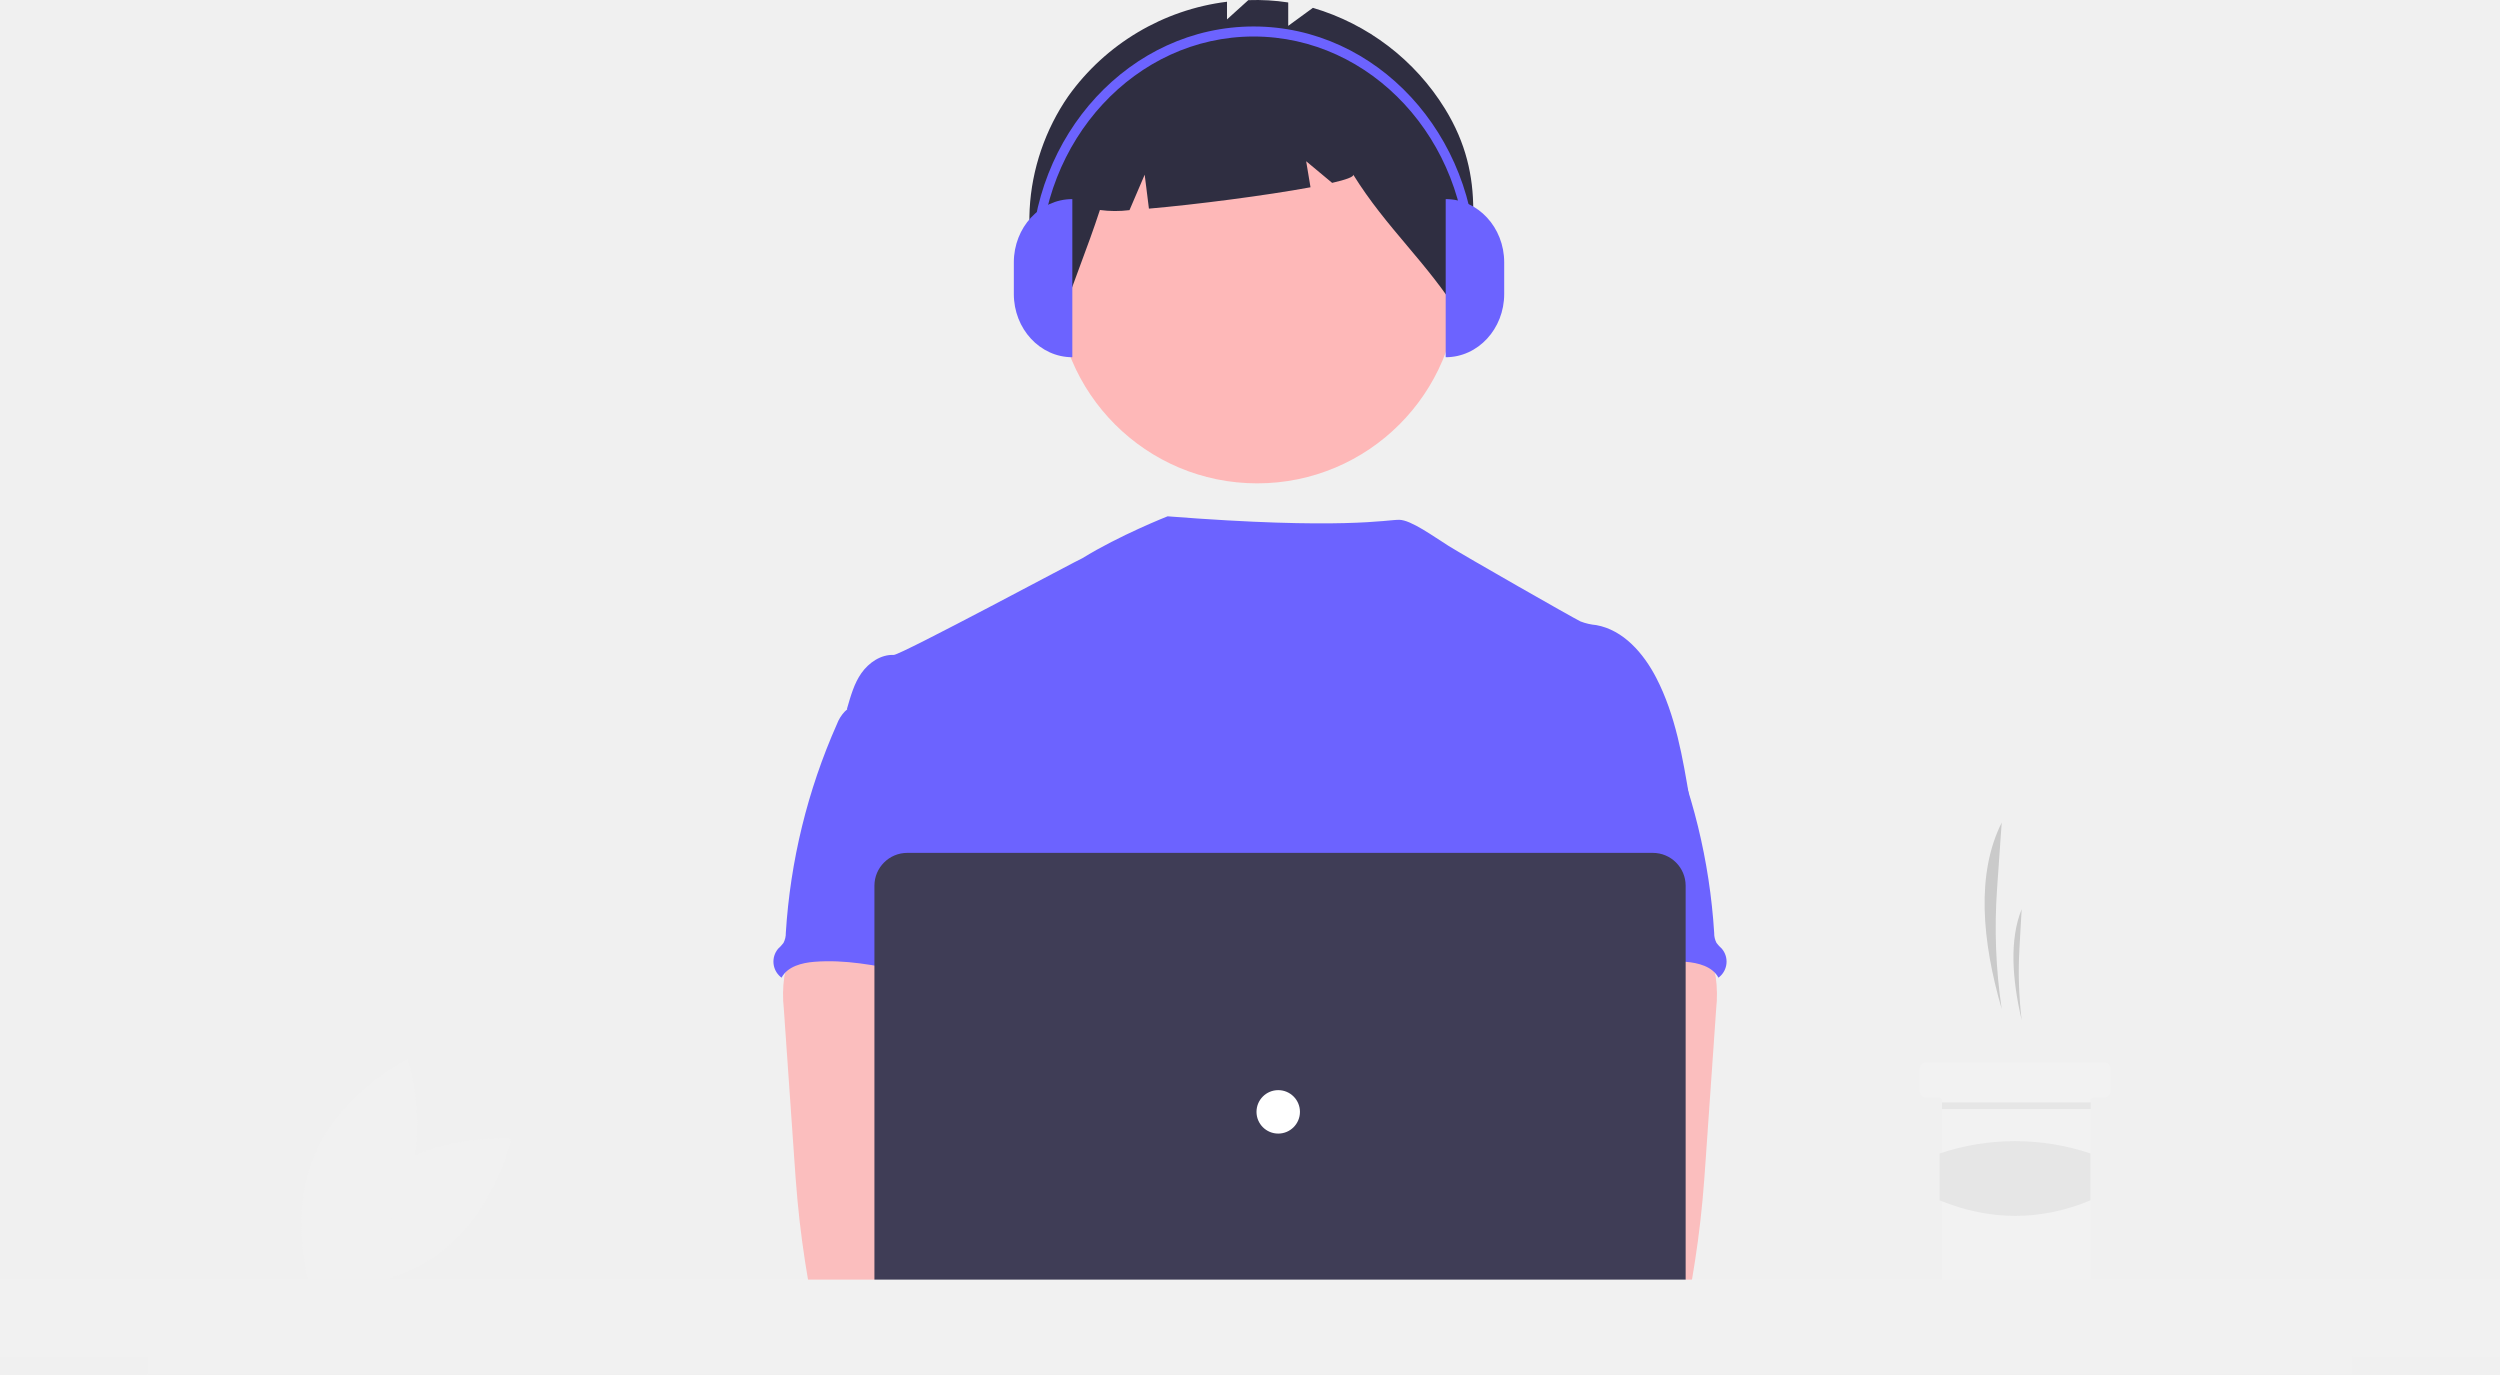
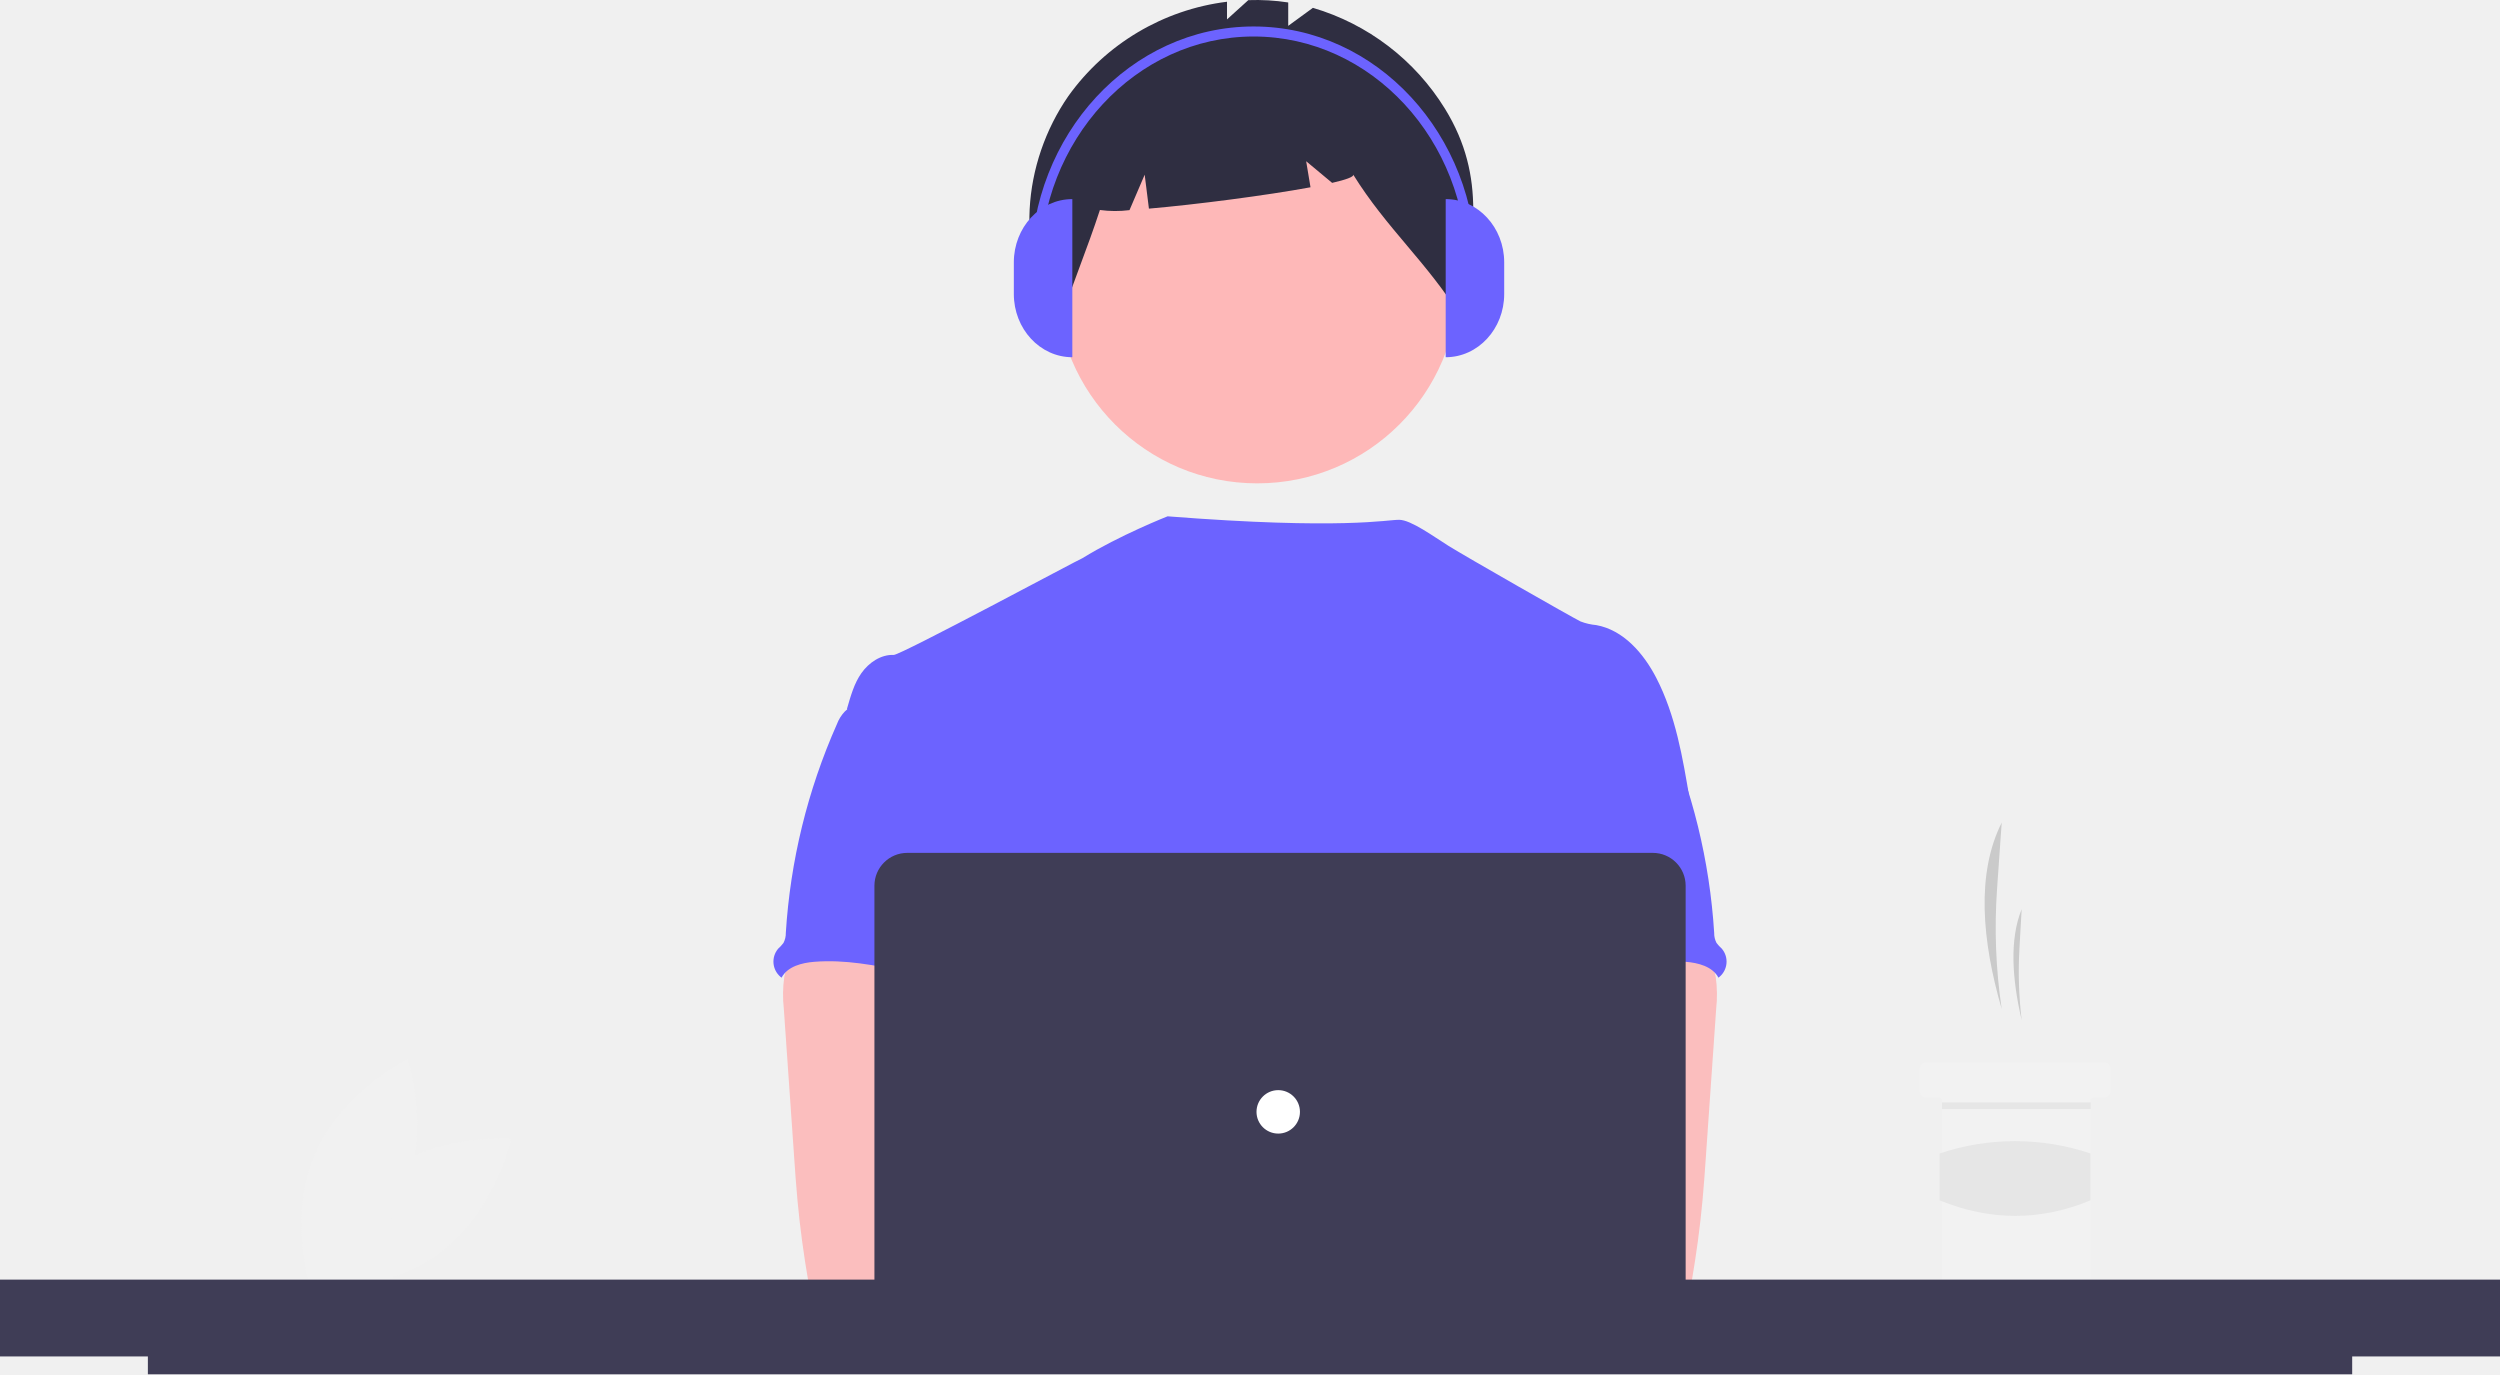
<svg xmlns="http://www.w3.org/2000/svg" id="a57f6051-90d9-4b0f-831b-7c7398482616" data-name="Layer 1" width="878.63" height="483" viewBox="0 0 878.63 483">
  <path d="M294.716,621.203c-19.511,14.544-25.04,40.135-25.04,40.135s26.104,2.009,45.615-12.535,25.04-40.135,25.04-40.135S314.227,606.659,294.716,621.203Z" transform="translate(-160.6848 -208.5)" fill="#f1f1f1" />
  <path d="M302.844,628.032c-9.377,22.456-32.862,34.028-32.862,34.028s-8.281-24.837,1.096-47.293,32.862-34.028,32.862-34.028S312.221,605.576,302.844,628.032Z" transform="translate(-160.6848 -208.5)" fill="#f1f1f1" />
  <path d="M864.187,563.114h0a194.657,194.657,0,0,1-1.633-42.195l1.633-23.307h0c-9,17.908-6.966,41.479,0,65.502Z" transform="translate(-160.6848 -208.5)" fill="#cacaca" />
  <path d="M871.205,567.013h0a143.091,143.091,0,0,1-.786-25.116l.786-13.873h0C866.875,538.683,867.854,552.713,871.205,567.013Z" transform="translate(-160.6848 -208.5)" fill="#cacaca" />
  <path d="M902.401,584.17v7.798a2.352,2.352,0,0,1-2.339,2.339h-3.899a.777.777,0,0,0-.78.78v63.943a2.351,2.351,0,0,1-2.339,2.339H845.476a2.341,2.341,0,0,1-2.339-2.339V595.087a.782.782,0,0,0-.78-.78H837.678a2.341,2.341,0,0,1-2.339-2.339v-7.798a2.336,2.336,0,0,1,2.339-2.339h62.383A2.346,2.346,0,0,1,902.401,584.17Z" transform="translate(-160.6848 -208.5)" fill="#f2f2f2" />
  <rect x="682.522" y="387.445" width="52.246" height="2.339" fill="#e6e6e6" />
  <path d="M895.383,630.369c-17.483,7.235-35.156,7.315-53.026,0v-16.481a83.274,83.274,0,0,1,53.026,0Z" transform="translate(-160.6848 -208.5)" fill="#e6e6e6" />
  <circle id="fff0188c-9915-4c0d-8339-9317a77083e8" data-name="Ellipse 276" cx="441.853" cy="99.211" r="70.666" fill="#feb8b8" />
  <path id="ac220ed6-7c3f-4d1e-8d82-3295770c496a" data-name="Path 1461" d="M668.54,246.746a81.614,81.614,0,0,0-46.43-35.492l-8.675,6.331v-8.22a75.123,75.123,0,0,0-14.032-.817l-7.485,6.772V209.11a80.834,80.834,0,0,0-55.763,33.169c-16.254,23.432-18.998,56.032-3.011,79.652,4.388-13.487,9.715-26.142,14.104-39.628a39.916,39.916,0,0,0,10.399.05l5.339-12.459,1.492,11.931c16.55-1.441,41.096-4.607,56.785-7.508l-1.526-9.154,9.128,7.606c4.806-1.106,7.66-2.11,7.425-2.877,11.668,18.811,25.948,30.826,37.616,49.637C678.337,293.006,683.437,270.951,668.54,246.746Z" transform="translate(-160.6848 -208.5)" fill="#2f2e41" />
  <path d="M754.52,489.43c-2.43-14.619-4.936-29.519-11.731-42.689-4.466-8.626-11.554-16.847-21.11-18.552a20.422,20.422,0,0,1-5.497-1.272c-2.8-1.349-40.425-22.827-46.405-26.568-5.135-3.212-13.24-9.158-17.327-9.158-4.112-.09-19.878,3.579-81.414-1.231,0,0-16.905,6.663-29.985,14.743-.198-.131-63.869,34.06-66.261,33.97-4.53-.191-8.741,2.71-11.338,6.362-2.596,3.652-3.814,8.174-5.089,12.546,13.907,30.97,26.631,61.98,40.539,92.95a7.931,7.931,0,0,1,1.006,3.815,9.31,9.31,0,0,1-1.73,3.815c-6.82,10.956-6.603,24.736-5.858,37.613.746,12.877,1.668,26.478-4.087,38.02-1.565,3.169-3.601,6.069-5.089,9.238-3.486,7.177-4.746,30.131-2.71,37.842l255.121,7.309C730.067,673.102,754.52,489.43,754.52,489.43Z" transform="translate(-160.6848 -208.5)" fill="#6c63ff" />
  <path id="bb46eb08-8e3e-4ac5-913b-26d221d967b9" data-name="Path 1421" d="M436.31,551.903a45.043,45.043,0,0,0-.153,11.109l3.657,52.513c.343,4.949.681,9.887,1.146,14.824.877,9.581,2.188,19.086,3.815,28.578a5.09,5.09,0,0,0,5.216,4.949c16.096,3.406,32.726,3.27,49.153,2.342,25.067-1.399,89.198-4.046,93.116-9.136s1.635-13.322-3.474-17.438-89.739-14.149-89.739-14.149c.827-6.553,3.321-12.724,5.688-18.946,4.25-11.035,8.22-22.432,8.297-34.253s-4.377-24.25-14.061-31.022c-7.966-5.56-18.221-6.591-27.928-6.362-7.062.203-19.265-1.489-25.716,1.272C440.223,538.431,437.264,546.905,436.31,551.903Z" transform="translate(-160.6848 -208.5)" fill="#fbbebe" />
  <path id="efe93a1e-ccdd-49fd-af5f-e26394aa0937" data-name="Path 1430" d="M457.627,458.523a13.17,13.17,0,0,0-2.824,4.518A213.588,213.588,0,0,0,436.862,536.356a7.329,7.329,0,0,1-.827,3.55,15.535,15.535,0,0,1-1.87,2.023,7.024,7.024,0,0,0,.84,9.898q.173.146.356.281c2.099-3.951,7.125-5.242,11.592-5.586,21.389-1.692,42.282,8.259,63.734,7.508-1.514-5.23-3.691-10.256-4.925-15.548-5.459-23.502,8.156-49.089-.191-71.726-1.667-4.53-4.453-8.983-8.843-10.968a23.555,23.555,0,0,0-5.662-1.499c-5.421-.98-16.212-5.166-21.453-3.486-1.935.624-2.697,2.443-4.301,3.542C462.877,455.902,459.646,456.474,457.627,458.523Z" transform="translate(-160.6848 -208.5)" fill="#6c63ff" />
  <path id="a38c3c09-000b-42b7-8619-0229d8aff5e9" data-name="Path 1421" d="M754.672,536.183c-6.451-2.762-18.653-1.069-25.716-1.272-9.707-.229-19.962.802-27.928,6.362-9.684,6.772-14.137,19.201-14.061,31.022s4.046,23.218,8.297,34.253c2.366,6.222,4.861,12.393,5.688,18.946,0,0-84.63,10.034-89.739,14.149s-7.392,12.348-3.474,17.438,126.173,10.2,142.269,6.794a5.09,5.09,0,0,0,5.216-4.949c1.627-9.491,2.937-18.996,3.815-28.578.465-4.937.802-9.874,1.146-14.824l3.657-52.513a45.043,45.043,0,0,0-.153-11.109C762.736,546.905,759.777,538.431,754.672,536.183Z" transform="translate(-160.6848 -208.5)" fill="#fbbebe" />
  <path id="bd3879bf-5d05-49be-b690-c4d97e29a2ab" data-name="Path 1430" d="M734.687,454.346c-1.603-1.099-2.366-2.918-4.301-3.542-5.241-1.68-16.032,2.507-21.453,3.486a23.555,23.555,0,0,0-5.662,1.499c-4.389,1.985-7.175,6.438-8.843,10.968-8.347,22.637,5.268,48.224-.191,71.726-1.234,5.293-3.411,10.318-4.925,15.548,21.453.751,42.346-9.2,63.734-7.508,4.467.343,9.493,1.635,11.592,5.586q.183-.135.356-.281a7.024,7.024,0,0,0,.84-9.898,15.535,15.535,0,0,1-1.87-2.023,7.329,7.329,0,0,1-.827-3.55,213.588,213.588,0,0,0-17.941-73.316,13.17,13.17,0,0,0-2.824-4.518C740.354,456.474,737.123,455.902,734.687,454.346Z" transform="translate(-160.6848 -208.5)" fill="#6c63ff" />
  <circle cx="420.924" cy="438.81" r="19.073" fill="#fbbebe" />
  <circle cx="463.156" cy="438.81" r="19.073" fill="#fbbebe" />
  <path d="M741.572,690.288H479.542a11.552,11.552,0,0,1-11.539-11.539V519.783a11.552,11.552,0,0,1,11.539-11.539H741.572a11.552,11.552,0,0,1,11.539,11.539V678.75A11.552,11.552,0,0,1,741.572,690.288Z" transform="translate(-160.6848 -208.5)" fill="#3f3d56" />
  <circle id="bf1cdf42-3b4f-4239-91c9-f6802a29e918" data-name="Ellipse 263" cx="449.236" cy="390.766" r="7.635" fill="#fff" />
-   <polygon points="878.63 449.724 0 449.724 0 476.724 51.97 476.724 51.97 483 826.68 483 826.68 476.724 878.63 476.724 878.63 449.724" fill="#f1f1f1" />
+   <polygon points="878.63 449.724 0 449.724 0 476.724 51.97 476.724 51.97 483 826.68 483 826.68 476.724 878.63 476.724 878.63 449.724" fill="#3f3d56" />
  <path d="M537.556,334.049h0c-11.355,0-20.559-9.952-20.559-22.229h0V300.705c0-12.277,9.205-22.229,20.559-22.229h0v55.574Z" transform="translate(-160.6848 -208.5)" fill="#6c63ff" />
  <path d="M668.779,278.476h0c11.355,0,20.559,9.952,20.559,22.229v11.115c0,12.277-9.205,22.229-20.559,22.229h0V278.476Z" transform="translate(-160.6848 -208.5)" fill="#6c63ff" />
  <path d="M679.553,302.452h-3.262c0-44.73-33.656-81.121-75.026-81.121-41.369,0-75.026,36.391-75.026,81.121h-3.262c0-46.675,35.12-84.648,78.288-84.648C644.433,217.804,679.553,255.777,679.553,302.452Z" transform="translate(-160.6848 -208.5)" fill="#6c63ff" />
</svg>
